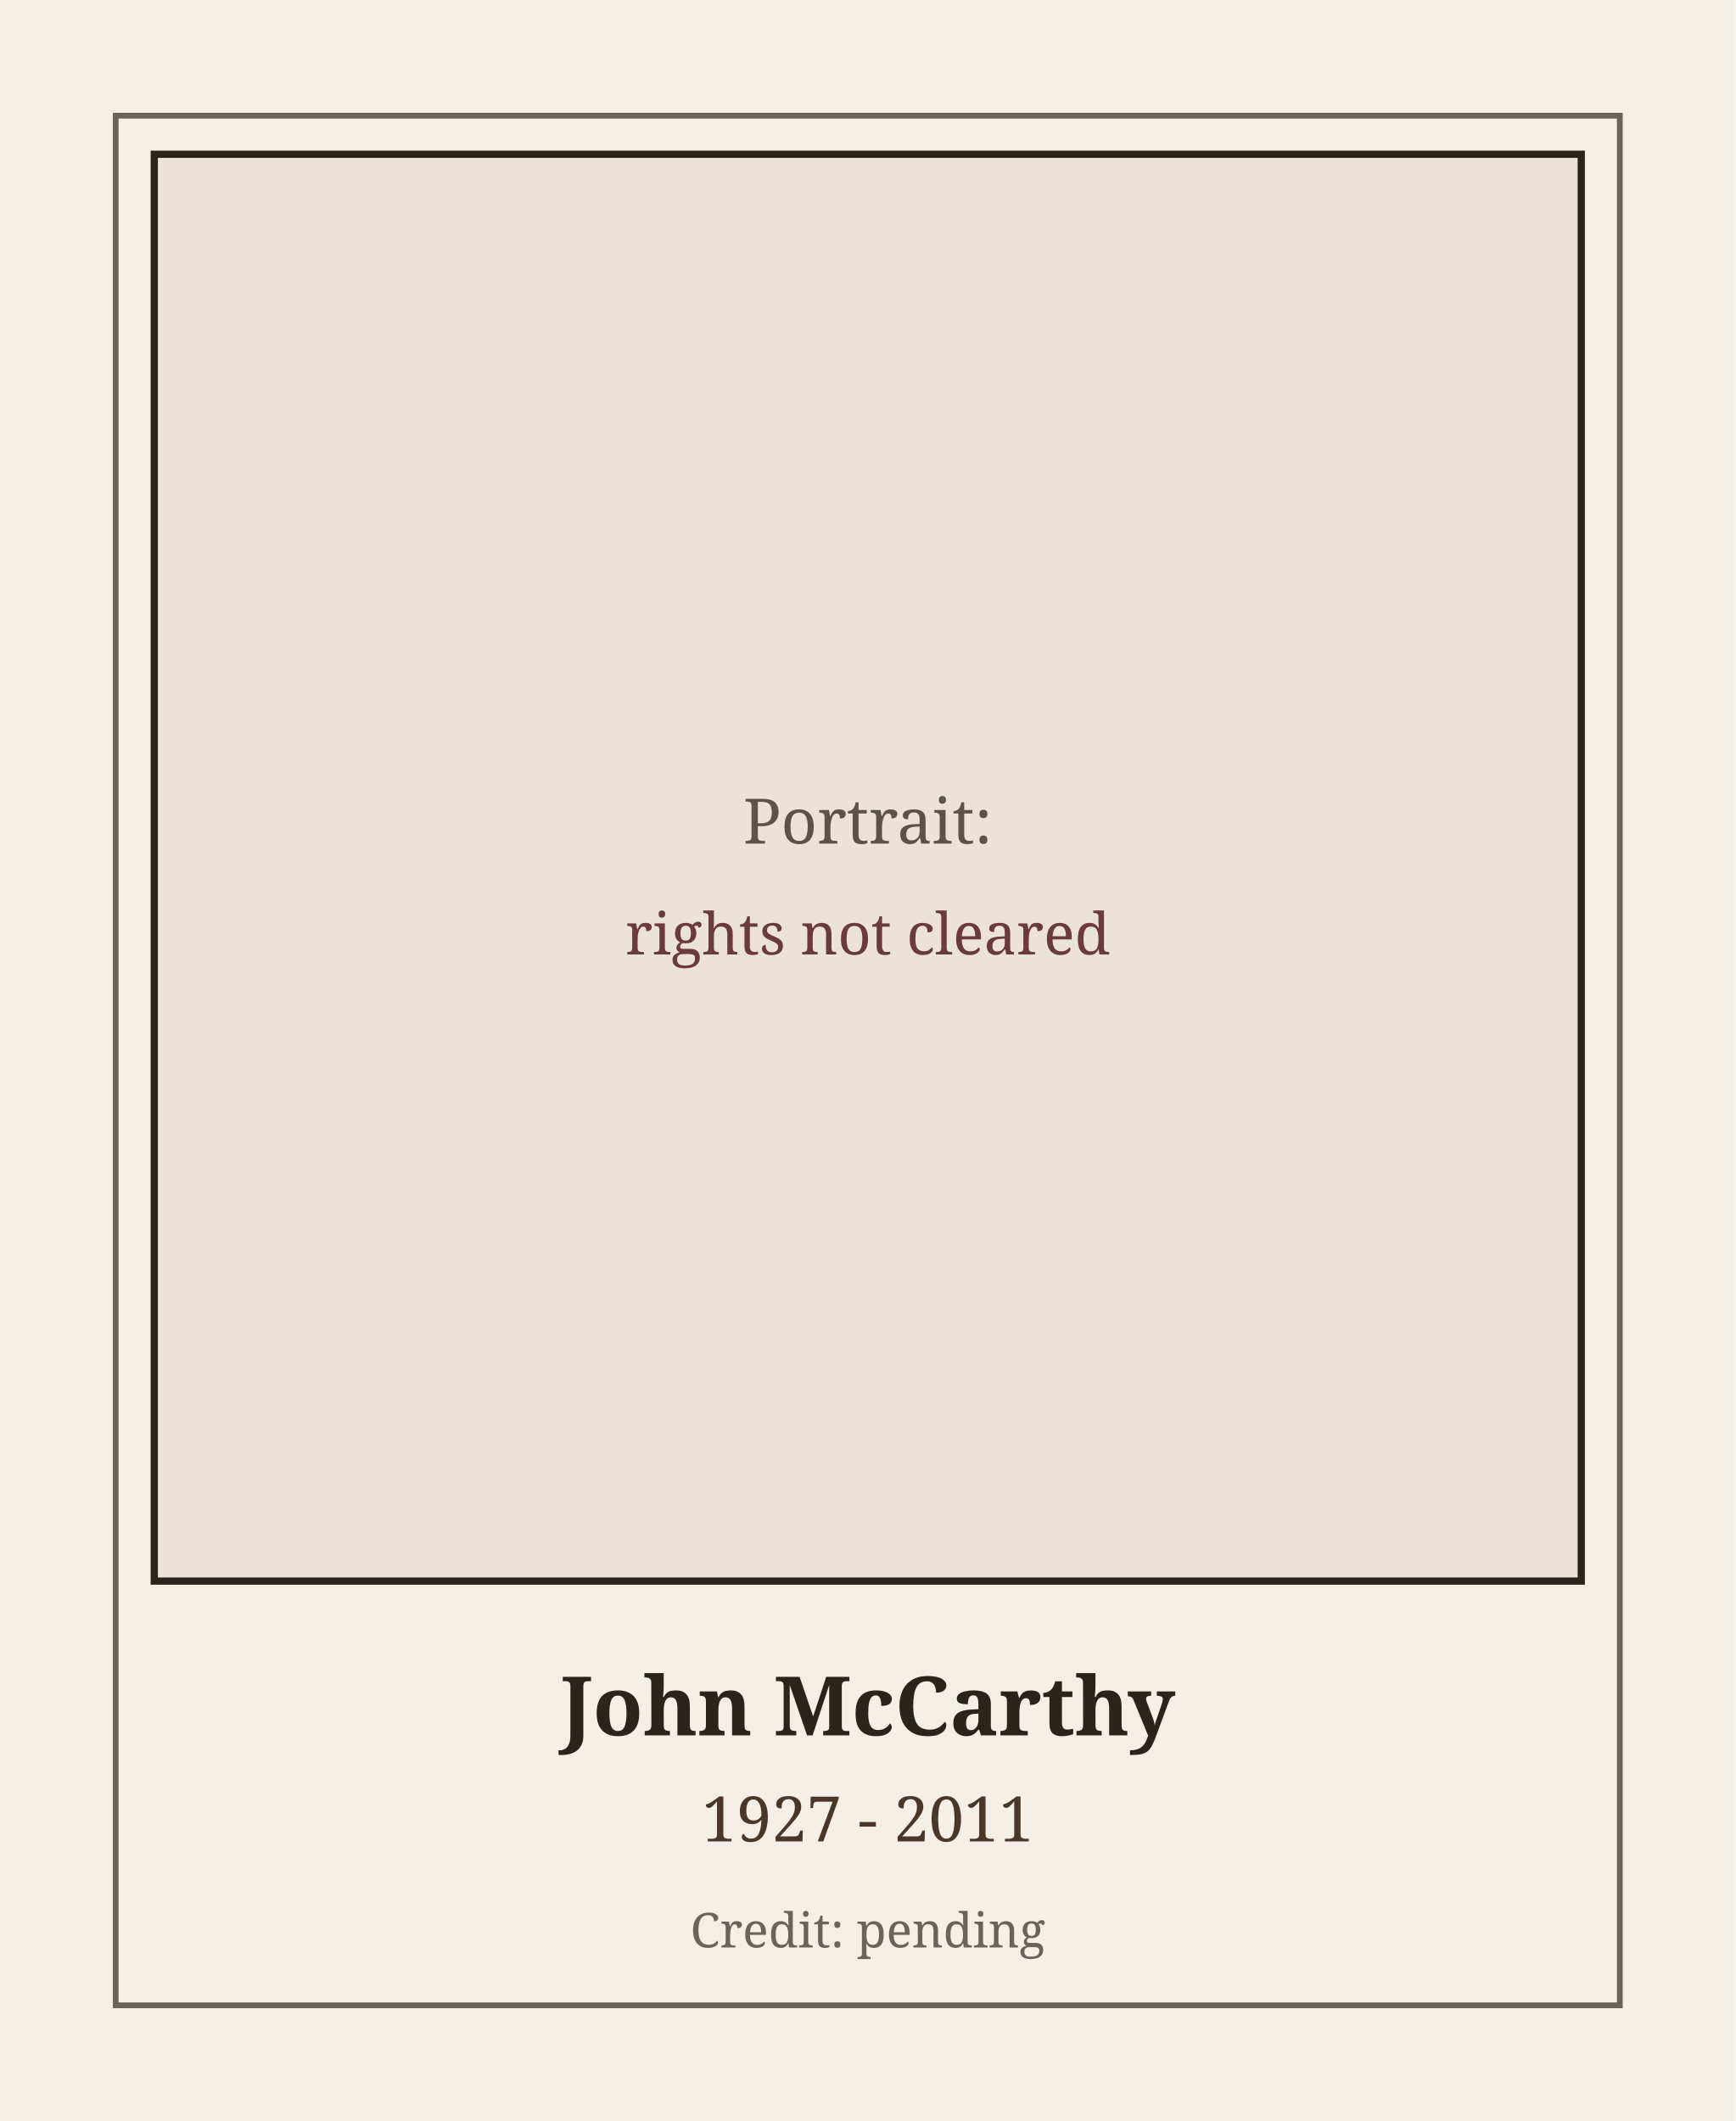
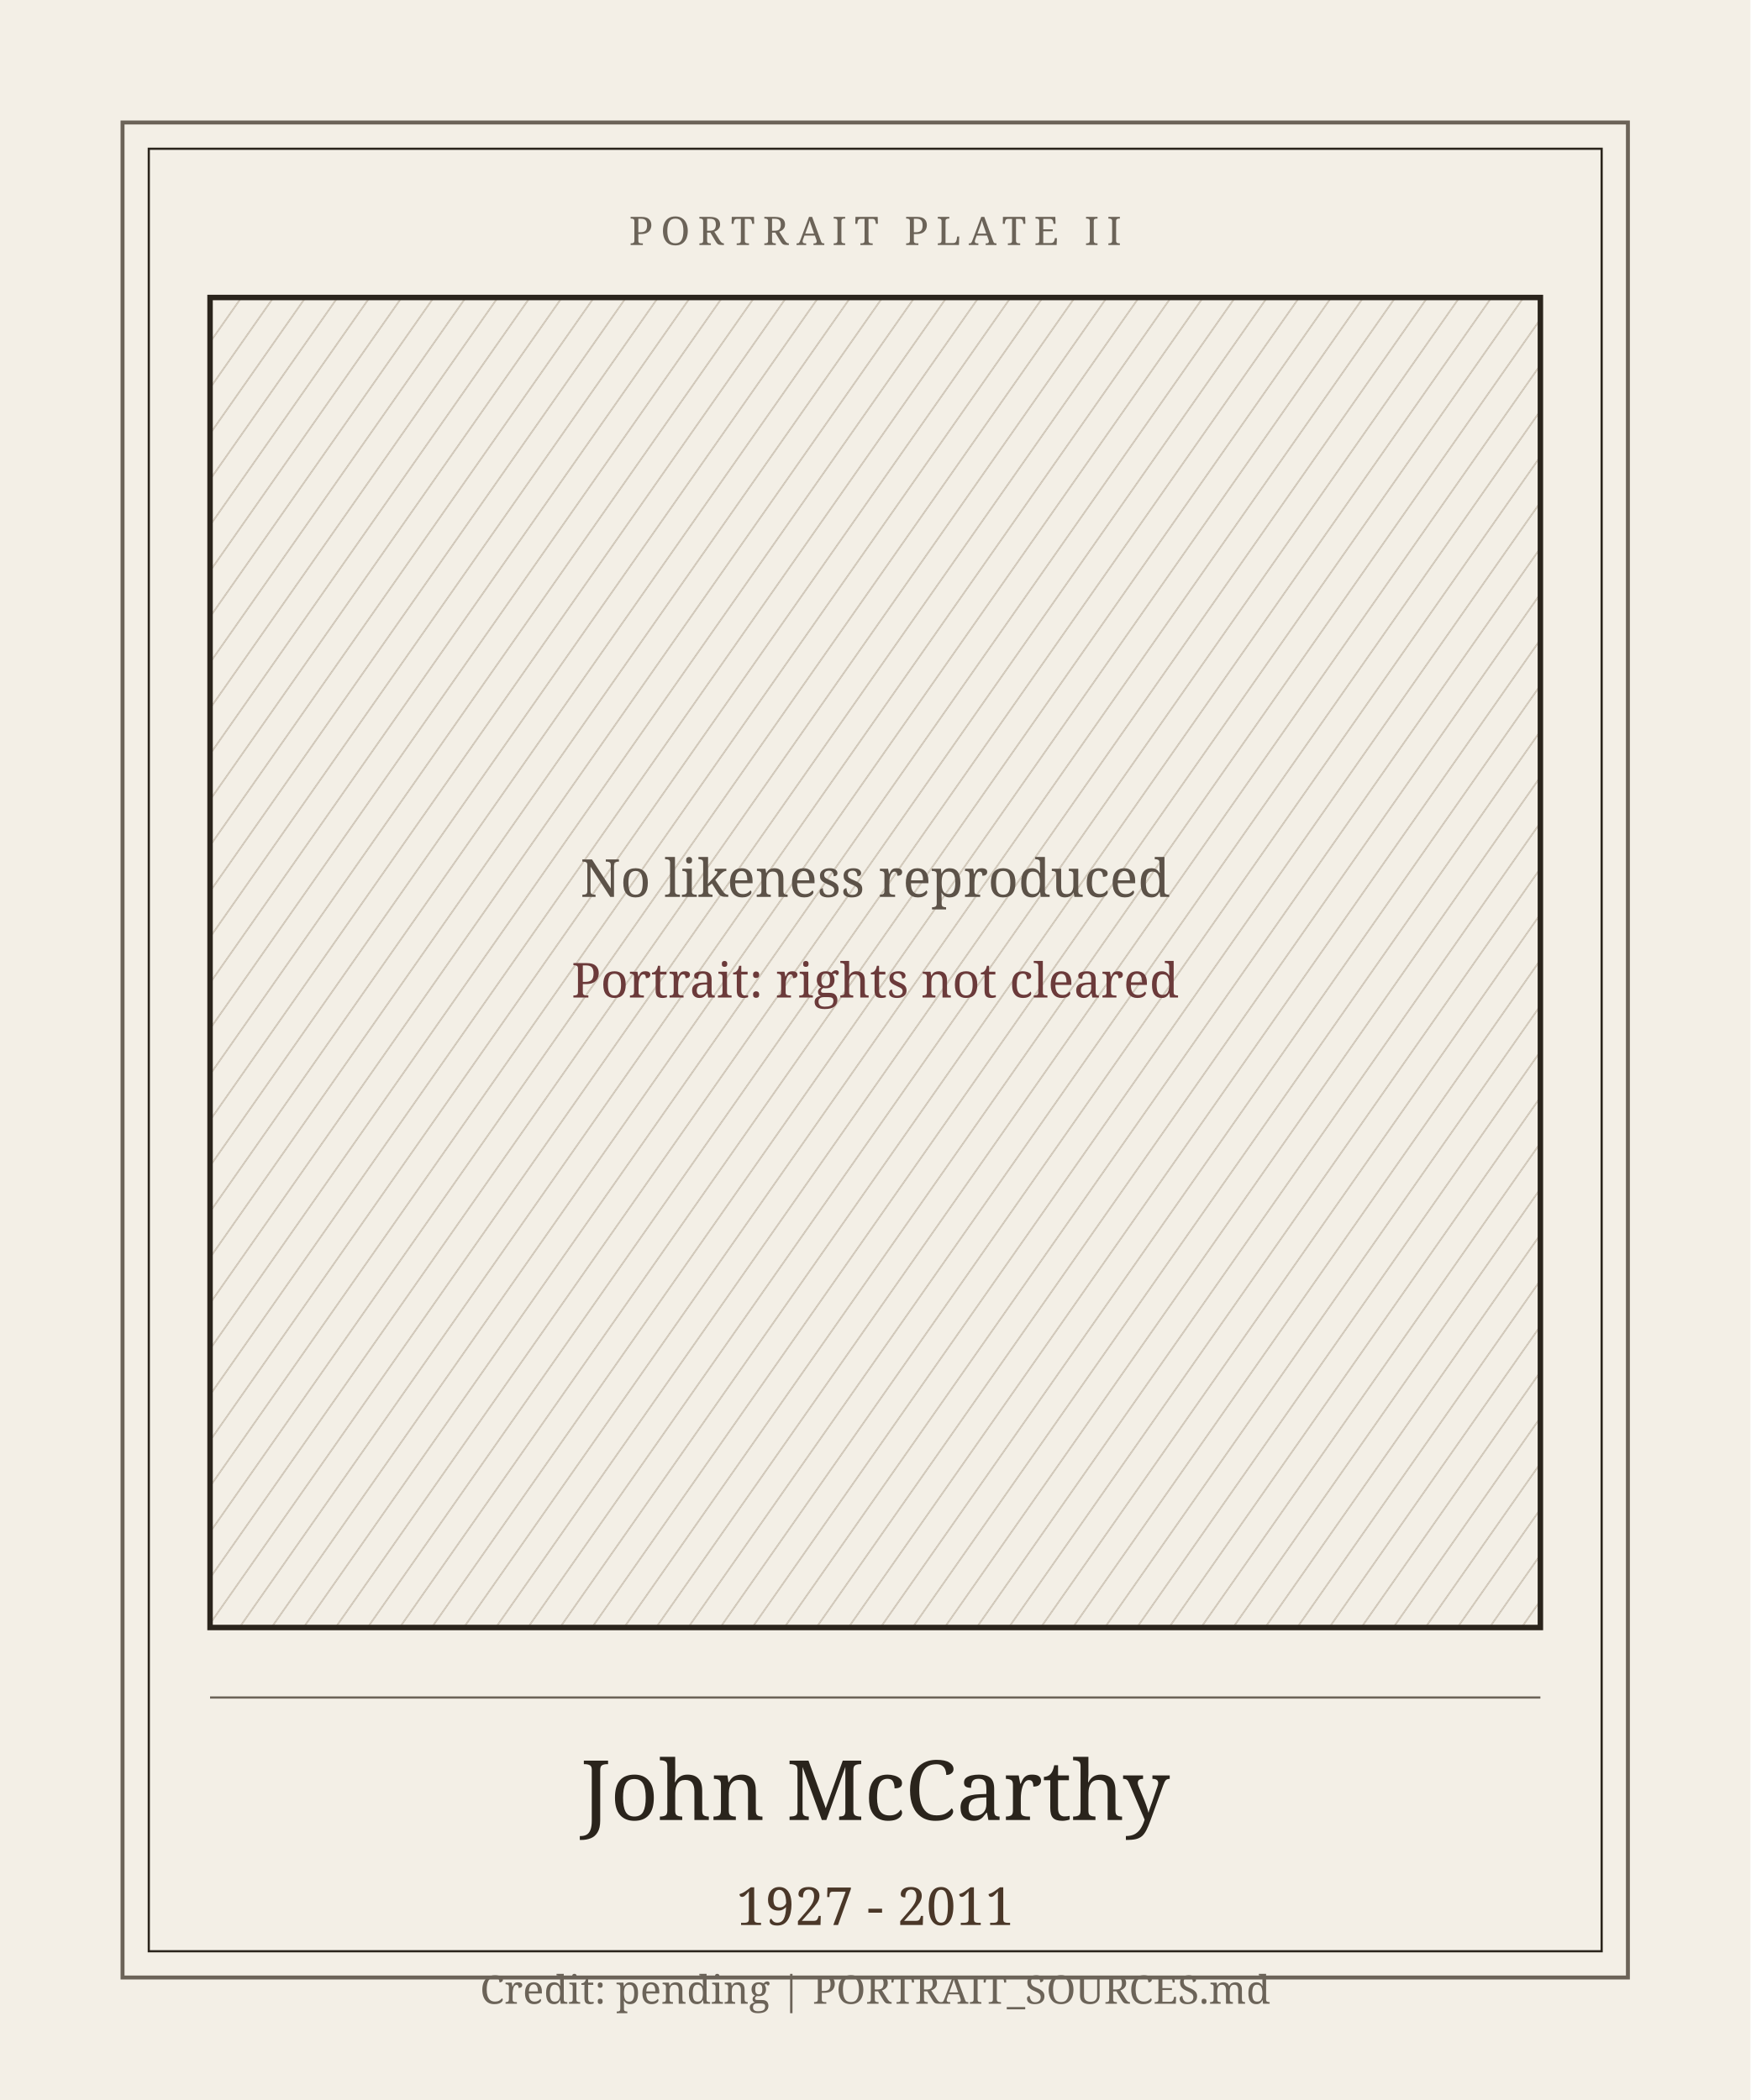
- <svg xmlns="http://www.w3.org/2000/svg" viewBox="0 0 360 440" role="img" aria-labelledby="title desc">
-   <rect width="360" height="440" fill="#f4f0e8" />
-   <rect x="24" y="24" width="312" height="392" fill="none" stroke="#6b6358" stroke-width="1.2" />
-   <rect x="32" y="32" width="296" height="296" fill="#ebe4d6" stroke="#2a241c" stroke-width="1.5" />
-   <text x="180" y="175" text-anchor="middle" font-family="Georgia, serif" font-size="13" fill="#5c5248">Portrait:</text>
-   <text x="180" y="198" text-anchor="middle" font-family="Georgia, serif" font-size="12" fill="#6b3a3a">rights not cleared</text>
-   <text x="180" y="360" text-anchor="middle" font-family="Georgia, serif" font-size="17" font-weight="bold" fill="#2a241c">John McCarthy</text>
-   <text x="180" y="382" text-anchor="middle" font-family="Georgia, serif" font-size="13" fill="#4a3728">1927 - 2011</text>
-   <text x="180" y="404" text-anchor="middle" font-family="Georgia, serif" font-size="10" fill="#6b6358">Credit: pending</text>
+ <svg xmlns="http://www.w3.org/2000/svg" viewBox="0 0 400 480" role="img" aria-labelledby="title desc">
+   <defs>
+     <pattern id="hatch" width="6" height="6" patternUnits="userSpaceOnUse" patternTransform="rotate(35)">
+       <line x1="0" y1="0" x2="0" y2="6" stroke="#c9c0b2" stroke-width="0.75" />
+     </pattern>
+   </defs>
+   <rect width="400" height="480" fill="#f3efe6" />
+   <rect x="28" y="28" width="344" height="424" fill="none" stroke="#6b6358" stroke-width="0.9" />
+   <rect x="34" y="34" width="332" height="412" fill="none" stroke="#2a241c" stroke-width="0.5" />
+   <text x="200" y="56" text-anchor="middle" font-family="Georgia, serif" font-size="9" letter-spacing="0.2em" fill="#6b6358">PORTRAIT PLATE II</text>
+   <rect x="48" y="68" width="304" height="304" fill="url(#hatch)" stroke="#2a241c" stroke-width="1.25" />
+   <text x="200" y="205" text-anchor="middle" font-family="Georgia, serif" font-size="12" fill="#5c5248">No likeness reproduced</text>
+   <text x="200" y="228" text-anchor="middle" font-family="Georgia, serif" font-size="11" fill="#6b3a3a">Portrait: rights not cleared</text>
+   <line x1="48" y1="388" x2="352" y2="388" stroke="#6b6358" stroke-width="0.5" />
+   <text x="200" y="416" text-anchor="middle" font-family="Georgia, serif" font-size="19" fill="#2a241c">John McCarthy</text>
+   <text x="200" y="440" text-anchor="middle" font-family="Georgia, serif" font-size="12" fill="#4a3728">1927 - 2011</text>
+   <text x="200" y="458" text-anchor="middle" font-family="Georgia, serif" font-size="9" fill="#6b6358">Credit: pending | PORTRAIT_SOURCES.md</text>
</svg>
